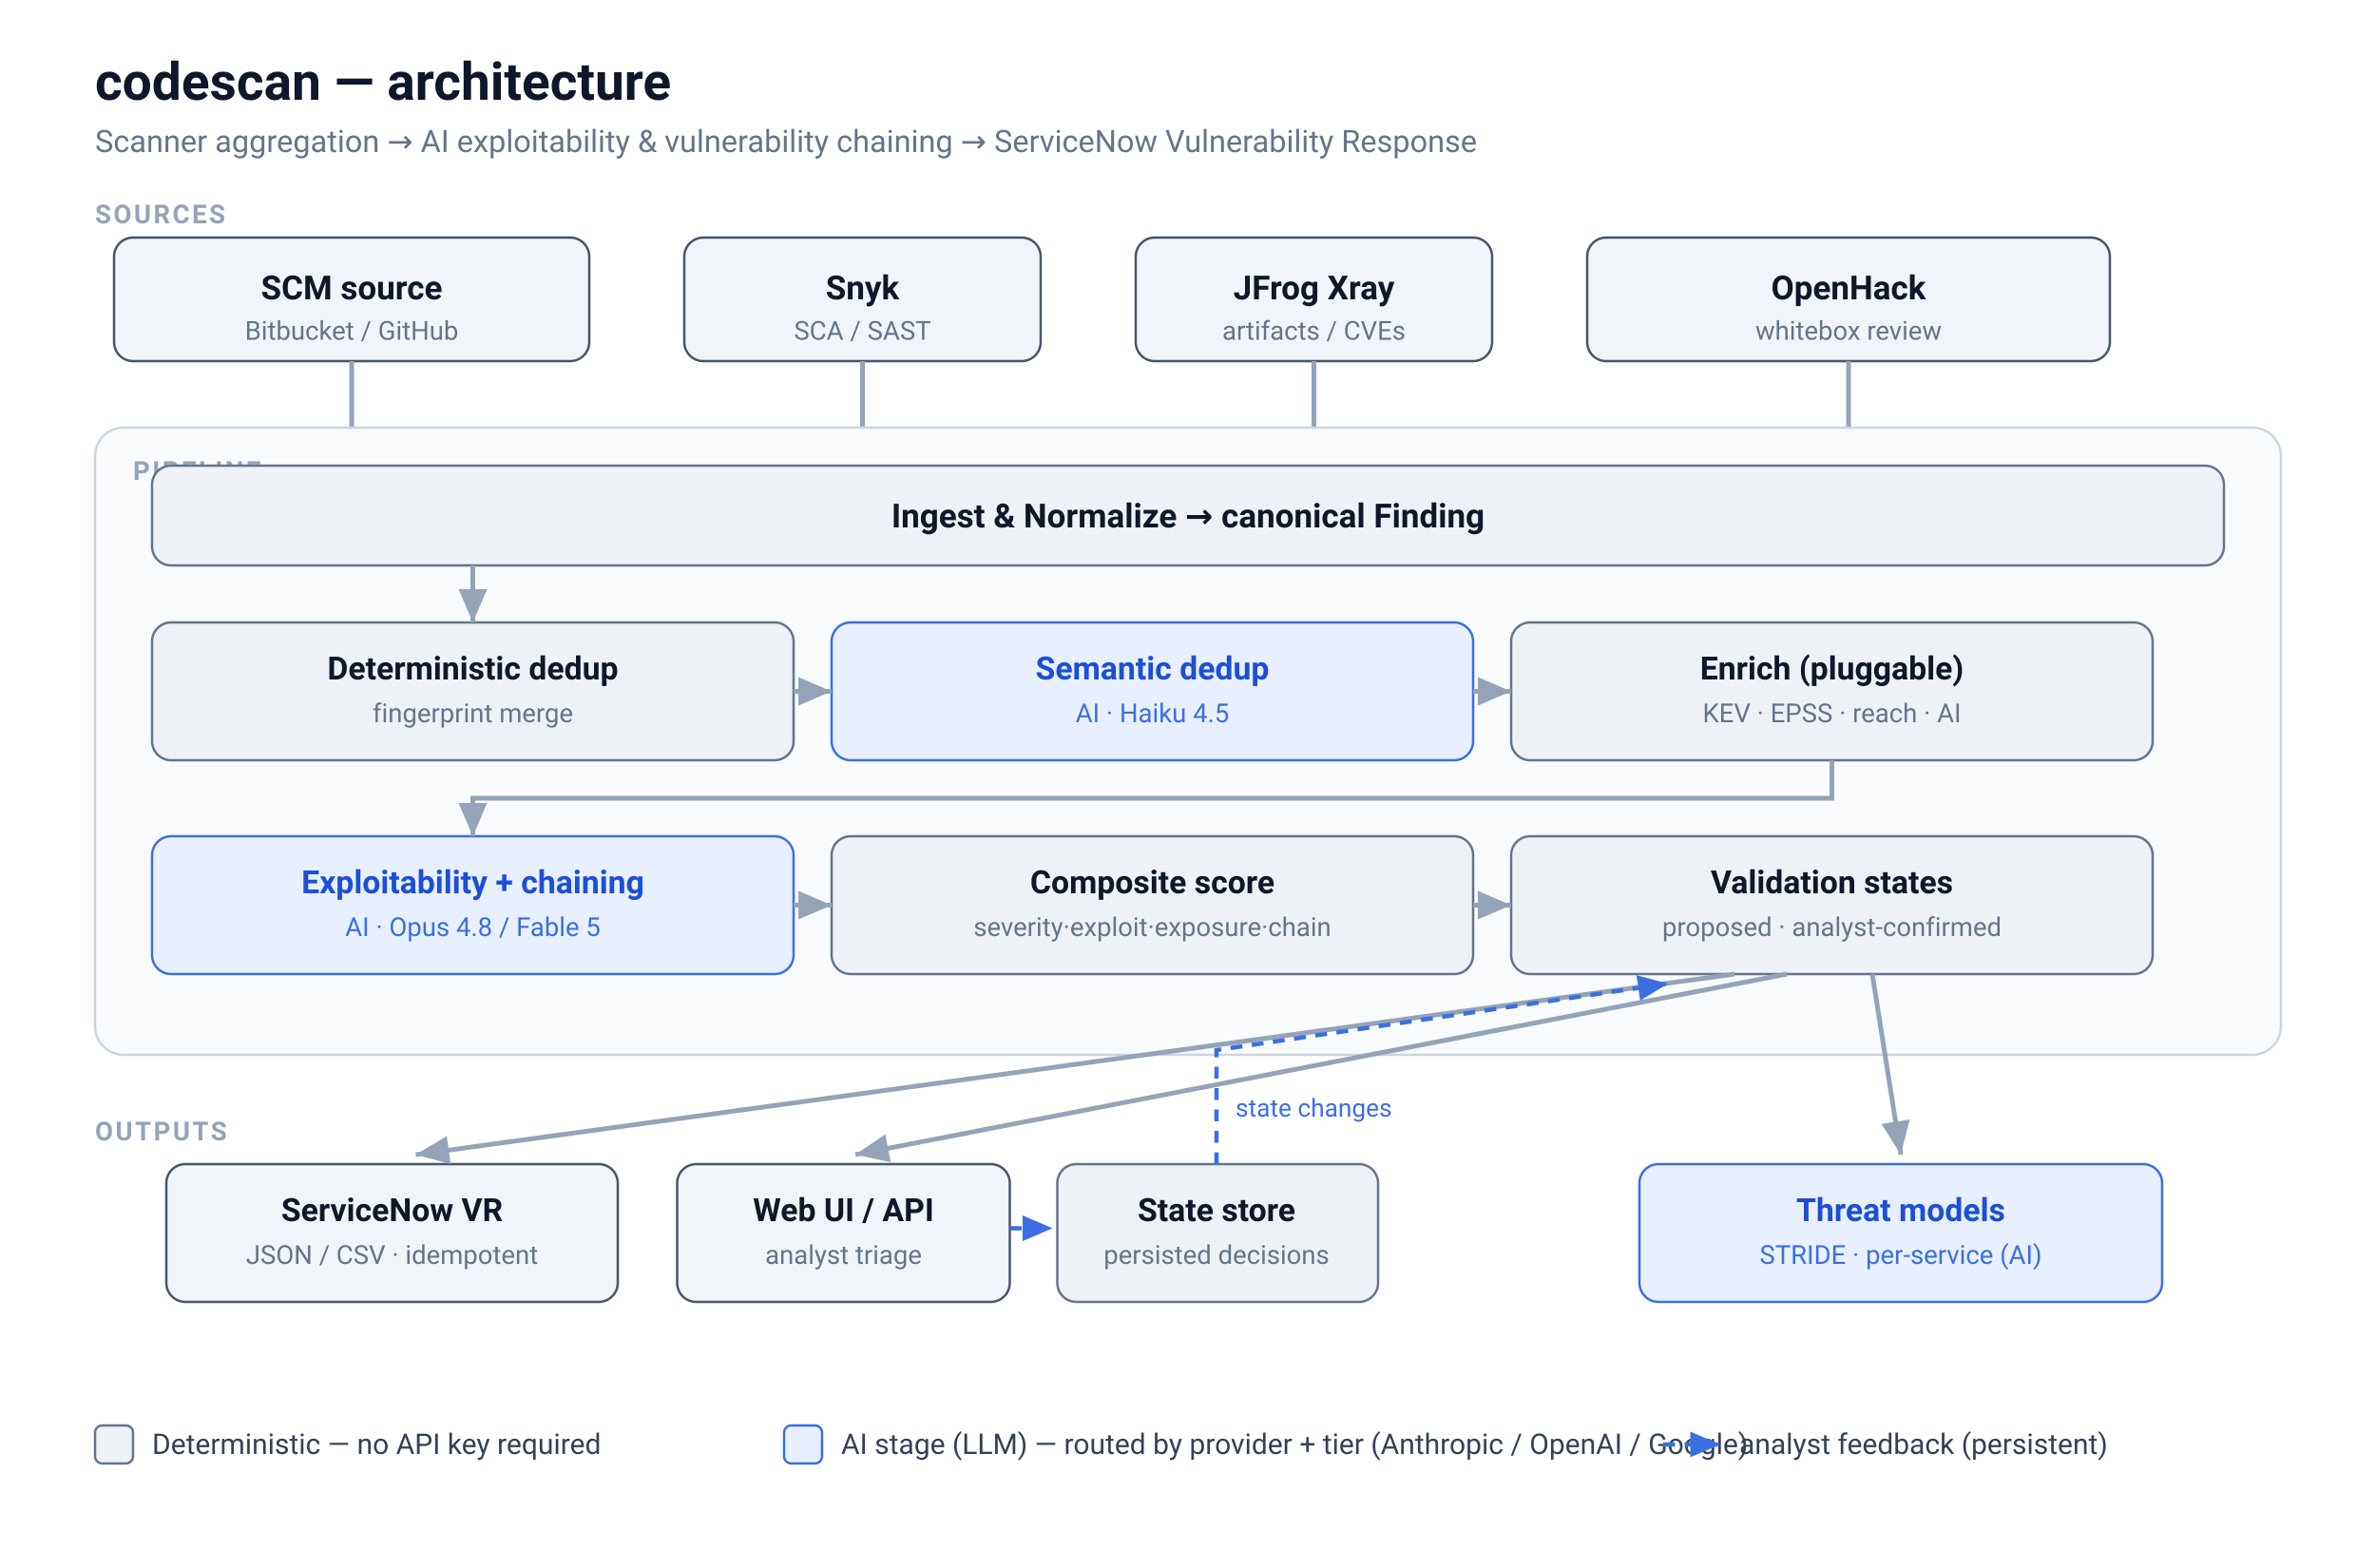
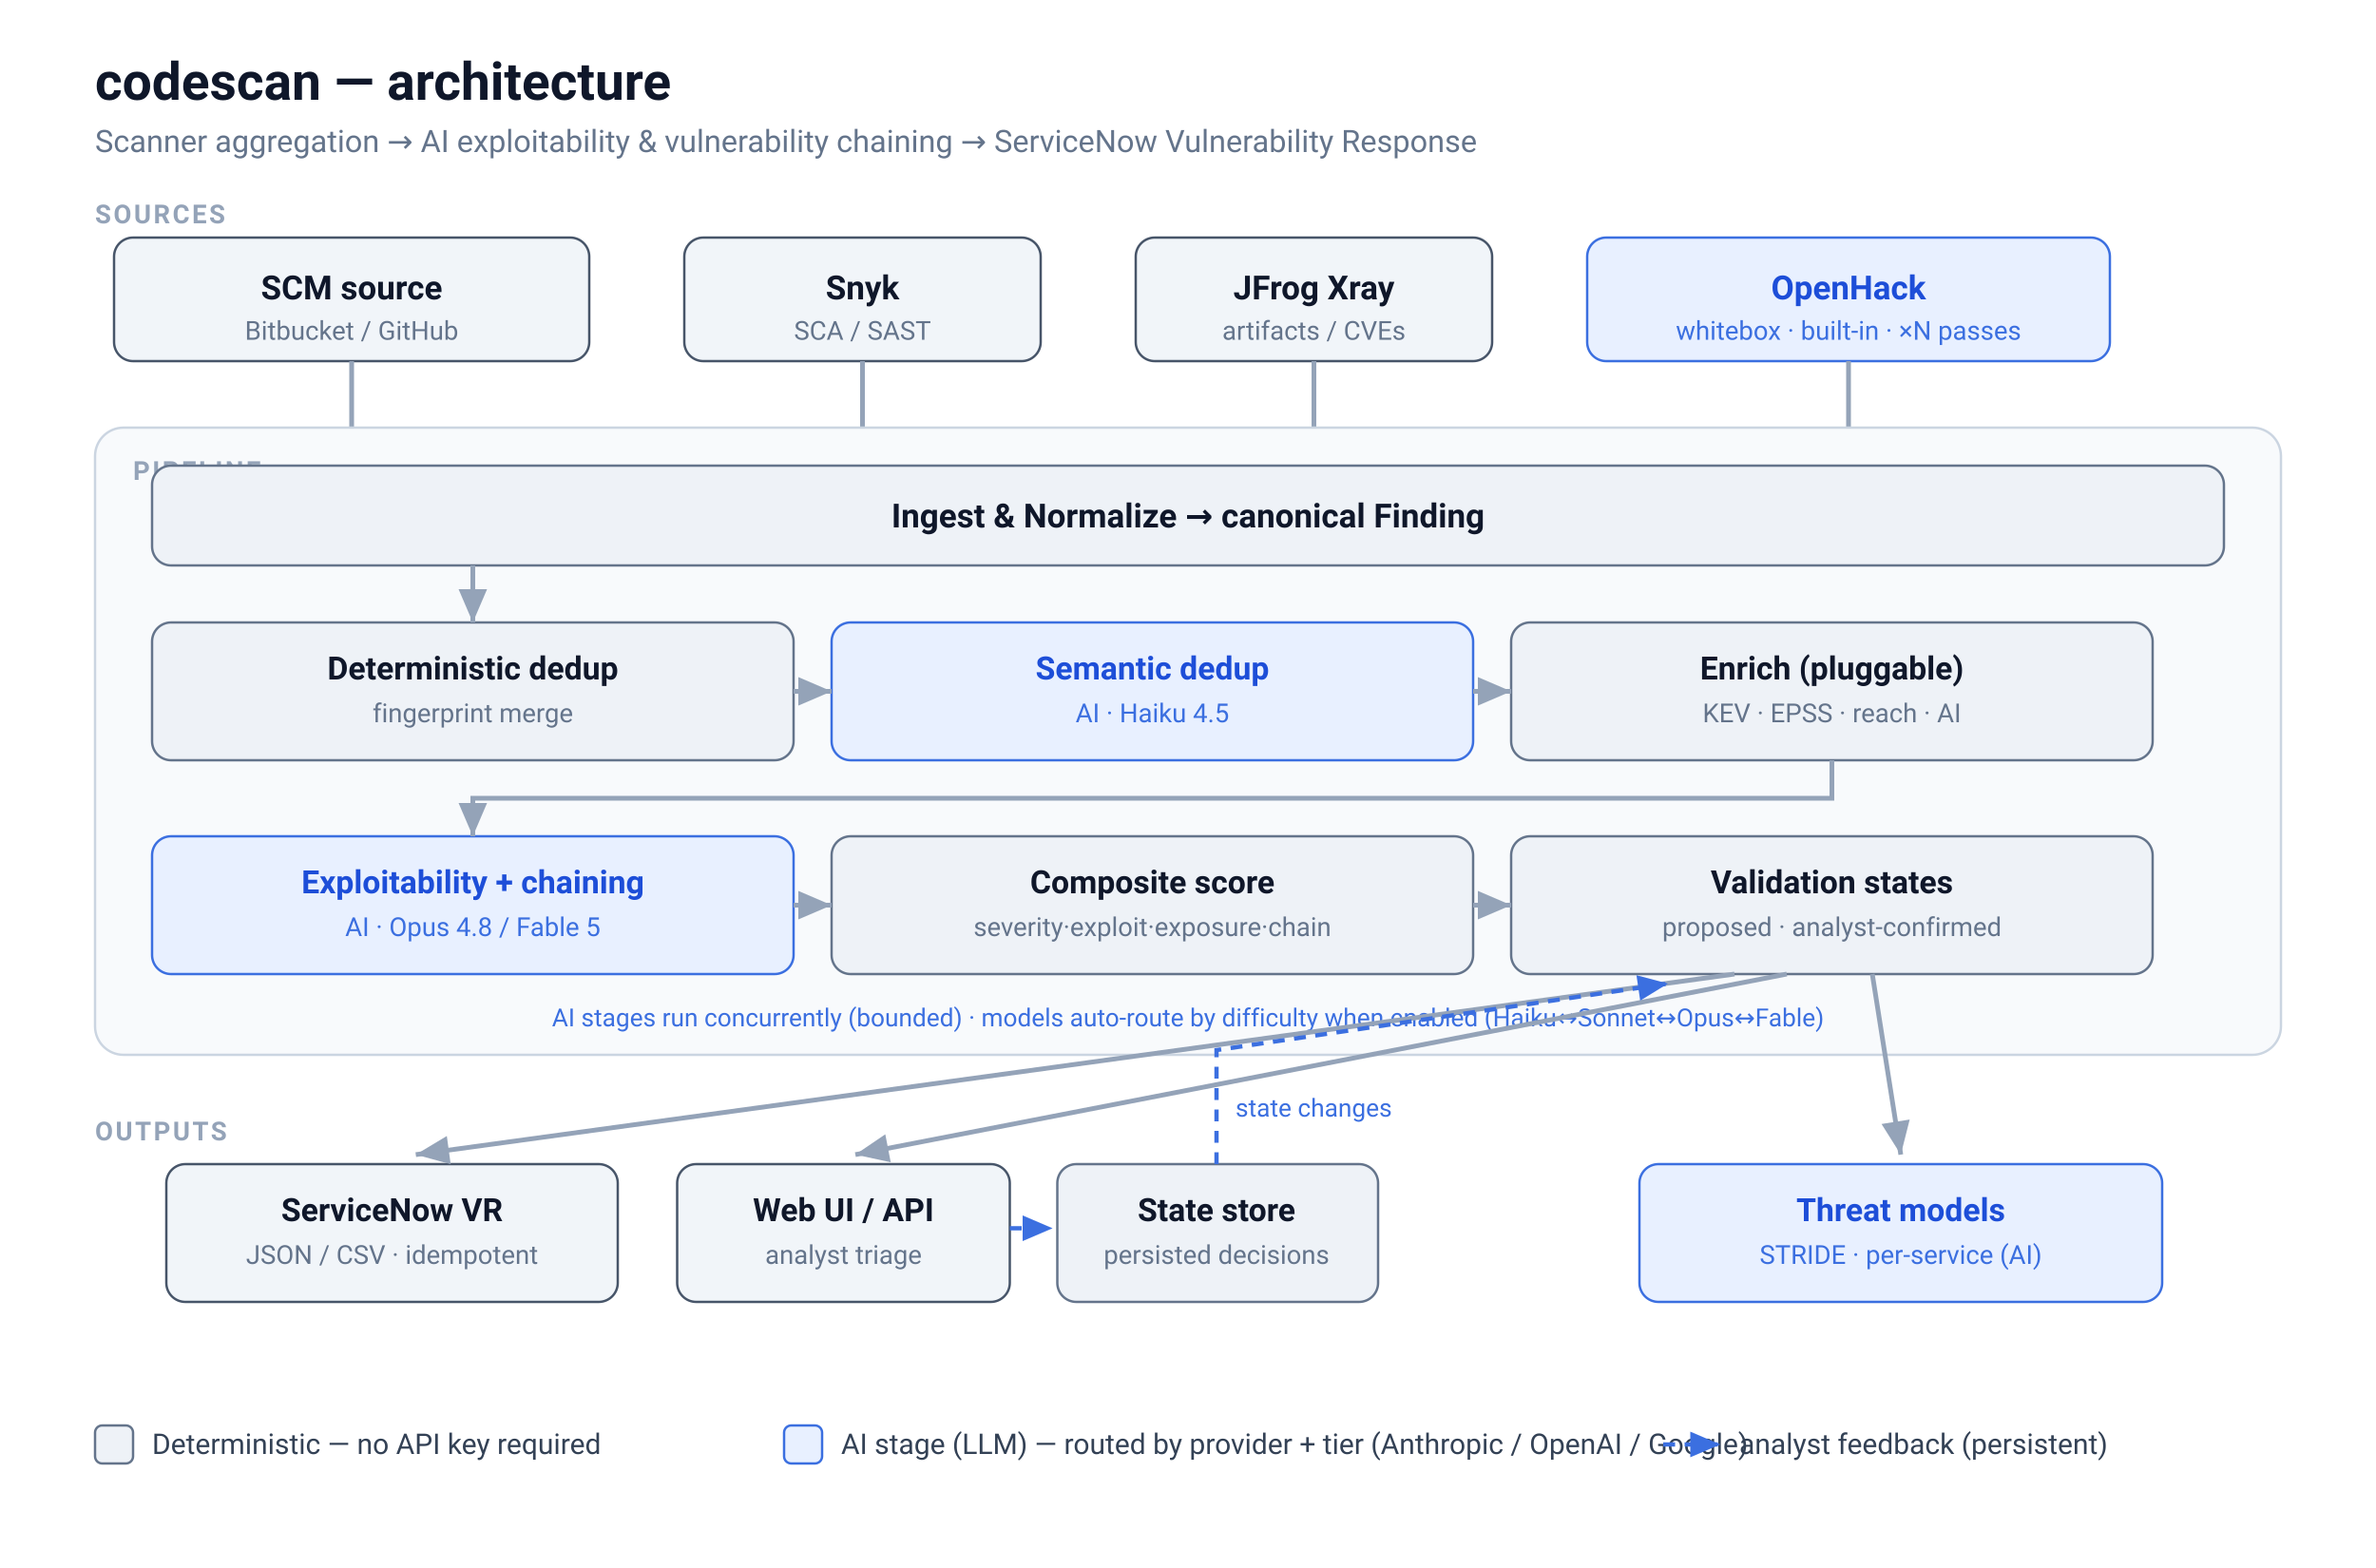
<svg xmlns="http://www.w3.org/2000/svg" viewBox="0 0 1000 660" width="2000" height="1320" role="img" font-family="Segoe UI, Roboto, system-ui, sans-serif">
  <rect x="0" y="0" width="1000" height="660" fill="#ffffff" />
  <text x="40" y="42" font-size="22" font-weight="700" fill="#0f172a">codescan — architecture</text>
  <text x="40" y="64" font-size="13" fill="#64748b">Scanner aggregation → AI exploitability &amp; vulnerability chaining → ServiceNow Vulnerability Response</text>
  <text x="40" y="94" font-size="11" font-weight="700" letter-spacing="1" fill="#94a3b8">SOURCES</text>
  <g font-size="14" font-weight="600" fill="#0f172a">
    <rect x="48" y="100" width="200" height="52" rx="8" fill="#f1f5f9" stroke="#475569" />
    <text x="148" y="126" text-anchor="middle">SCM source</text>
    <text x="148" y="143" text-anchor="middle" font-size="11" font-weight="400" fill="#64748b">Bitbucket / GitHub</text>
    <rect x="288" y="100" width="150" height="52" rx="8" fill="#f1f5f9" stroke="#475569" />
    <text x="363" y="126" text-anchor="middle">Snyk</text>
    <text x="363" y="143" text-anchor="middle" font-size="11" font-weight="400" fill="#64748b">SCA / SAST</text>
    <rect x="478" y="100" width="150" height="52" rx="8" fill="#f1f5f9" stroke="#475569" />
    <text x="553" y="126" text-anchor="middle">JFrog Xray</text>
    <text x="553" y="143" text-anchor="middle" font-size="11" font-weight="400" fill="#64748b">artifacts / CVEs</text>
-     <rect x="668" y="100" width="220" height="52" rx="8" fill="#f1f5f9" stroke="#475569" />
-     <text x="778" y="126" text-anchor="middle">OpenHack</text>
-     <text x="778" y="143" text-anchor="middle" font-size="11" font-weight="400" fill="#64748b">whitebox review</text>
+     <rect x="668" y="100" width="220" height="52" rx="8" fill="#e8f0ff" stroke="#3b6fe0" />
+     <text x="778" y="126" text-anchor="middle" fill="#1d4ed8">OpenHack</text>
+     <text x="778" y="143" text-anchor="middle" font-size="11" font-weight="400" fill="#3b6fe0">whitebox · built-in · ×N passes</text>
  </g>
  <g stroke="#94a3b8" stroke-width="2" fill="none" marker-end="url(#ah)">
    <path d="M148,152 L148,194" />
    <path d="M363,152 L363,194" />
    <path d="M553,152 L553,194" />
    <path d="M778,152 L778,194" />
  </g>
  <rect x="40" y="180" width="920" height="264" rx="12" fill="#f8fafc" stroke="#cbd5e1" />
  <text x="56" y="202" font-size="11" font-weight="700" letter-spacing="1" fill="#94a3b8">PIPELINE</text>
  <rect x="64" y="196" width="872" height="42" rx="8" fill="#eef2f7" stroke="#64748b" />
  <text x="500" y="222" text-anchor="middle" font-size="14" font-weight="600" fill="#0f172a">Ingest &amp; Normalize  →  canonical Finding</text>
  <g font-size="13.5" font-weight="600" fill="#0f172a">
    <rect x="64" y="262" width="270" height="58" rx="8" fill="#eef2f7" stroke="#64748b" />
    <text x="199" y="286" text-anchor="middle">Deterministic dedup</text>
    <text x="199" y="304" text-anchor="middle" font-size="11" font-weight="400" fill="#64748b">fingerprint merge</text>
    <rect x="350" y="262" width="270" height="58" rx="8" fill="#e8f0ff" stroke="#3b6fe0" />
    <text x="485" y="286" text-anchor="middle" fill="#1d4ed8">Semantic dedup</text>
    <text x="485" y="304" text-anchor="middle" font-size="11" font-weight="400" fill="#3b6fe0">AI · Haiku 4.5</text>
    <rect x="636" y="262" width="270" height="58" rx="8" fill="#eef2f7" stroke="#64748b" />
    <text x="771" y="286" text-anchor="middle">Enrich (pluggable)</text>
    <text x="771" y="304" text-anchor="middle" font-size="11" font-weight="400" fill="#64748b">KEV · EPSS · reach · AI</text>
  </g>
  <g font-size="13.5" font-weight="600" fill="#0f172a">
    <rect x="64" y="352" width="270" height="58" rx="8" fill="#e8f0ff" stroke="#3b6fe0" />
    <text x="199" y="376" text-anchor="middle" fill="#1d4ed8">Exploitability + chaining</text>
    <text x="199" y="394" text-anchor="middle" font-size="11" font-weight="400" fill="#3b6fe0">AI · Opus 4.8 / Fable 5</text>
    <rect x="350" y="352" width="270" height="58" rx="8" fill="#eef2f7" stroke="#64748b" />
    <text x="485" y="376" text-anchor="middle">Composite score</text>
    <text x="485" y="394" text-anchor="middle" font-size="11" font-weight="400" fill="#64748b">severity·exploit·exposure·chain</text>
    <rect x="636" y="352" width="270" height="58" rx="8" fill="#eef2f7" stroke="#64748b" />
    <text x="771" y="376" text-anchor="middle">Validation states</text>
    <text x="771" y="394" text-anchor="middle" font-size="11" font-weight="400" fill="#64748b">proposed · analyst-confirmed</text>
  </g>
  <g stroke="#94a3b8" stroke-width="2" fill="none" marker-end="url(#ah)">
    <path d="M334,291 L350,291" />
    <path d="M620,291 L636,291" />
    <path d="M334,381 L350,381" />
    <path d="M620,381 L636,381" />
    <path d="M199,238 L199,262" />
    <path d="M771,320 L771,336 L199,336 L199,352" />
  </g>
+   <text x="500" y="432" text-anchor="middle" font-size="10.5" fill="#3b6fe0">AI stages run concurrently (bounded) · models auto-route by difficulty when enabled (Haiku↔Sonnet↔Opus↔Fable)</text>
  <text x="40" y="480" font-size="11" font-weight="700" letter-spacing="1" fill="#94a3b8">OUTPUTS</text>
  <g font-size="13.5" font-weight="600" fill="#0f172a">
    <rect x="70" y="490" width="190" height="58" rx="8" fill="#f1f5f9" stroke="#475569" />
    <text x="165" y="514" text-anchor="middle">ServiceNow VR</text>
    <text x="165" y="532" text-anchor="middle" font-size="11" font-weight="400" fill="#64748b">JSON / CSV · idempotent</text>
    <rect x="285" y="490" width="140" height="58" rx="8" fill="#f1f5f9" stroke="#475569" />
    <text x="355" y="514" text-anchor="middle">Web UI / API</text>
    <text x="355" y="532" text-anchor="middle" font-size="11" font-weight="400" fill="#64748b">analyst triage</text>
    <rect x="445" y="490" width="135" height="58" rx="8" fill="#eef2f7" stroke="#64748b" />
    <text x="512" y="514" text-anchor="middle">State store</text>
    <text x="512" y="532" text-anchor="middle" font-size="11" font-weight="400" fill="#64748b">persisted decisions</text>
    <rect x="690" y="490" width="220" height="58" rx="8" fill="#e8f0ff" stroke="#3b6fe0" />
    <text x="800" y="514" text-anchor="middle" fill="#1d4ed8">Threat models</text>
    <text x="800" y="532" text-anchor="middle" font-size="11" font-weight="400" fill="#3b6fe0">STRIDE · per-service (AI)</text>
  </g>
  <g stroke="#94a3b8" stroke-width="2" fill="none" marker-end="url(#ah)">
    <path d="M730,410 L175,486" />
    <path d="M752,410 L360,486" />
    <path d="M788,410 L800,486" />
  </g>
  <g stroke="#3b6fe0" stroke-width="1.8" fill="none" stroke-dasharray="5 4" marker-end="url(#ahb)">
    <path d="M425,517 L443,517" />
    <path d="M512,490 L512,442 L702,414" />
  </g>
  <text x="520" y="470" font-size="10.5" fill="#3b6fe0">state changes</text>
  <g font-size="12" fill="#334155">
    <rect x="40" y="600" width="16" height="16" rx="3" fill="#eef2f7" stroke="#64748b" />
    <text x="64" y="612">Deterministic — no API key required</text>
    <rect x="330" y="600" width="16" height="16" rx="3" fill="#e8f0ff" stroke="#3b6fe0" />
    <text x="354" y="612">AI stage (LLM) — routed by provider + tier (Anthropic / OpenAI / Google)</text>
    <path d="M700,608 L724,608" stroke="#3b6fe0" stroke-width="1.8" stroke-dasharray="5 4" fill="none" marker-end="url(#ahb)" />
    <text x="732" y="612">analyst feedback (persistent)</text>
  </g>
  <defs>
    <marker id="ah" markerWidth="9" markerHeight="9" refX="7" refY="3" orient="auto" markerUnits="strokeWidth">
      <path d="M0,0 L7,3 L0,6 Z" fill="#94a3b8" />
    </marker>
    <marker id="ahb" markerWidth="9" markerHeight="9" refX="7" refY="3" orient="auto" markerUnits="strokeWidth">
      <path d="M0,0 L7,3 L0,6 Z" fill="#3b6fe0" />
    </marker>
  </defs>
</svg>
